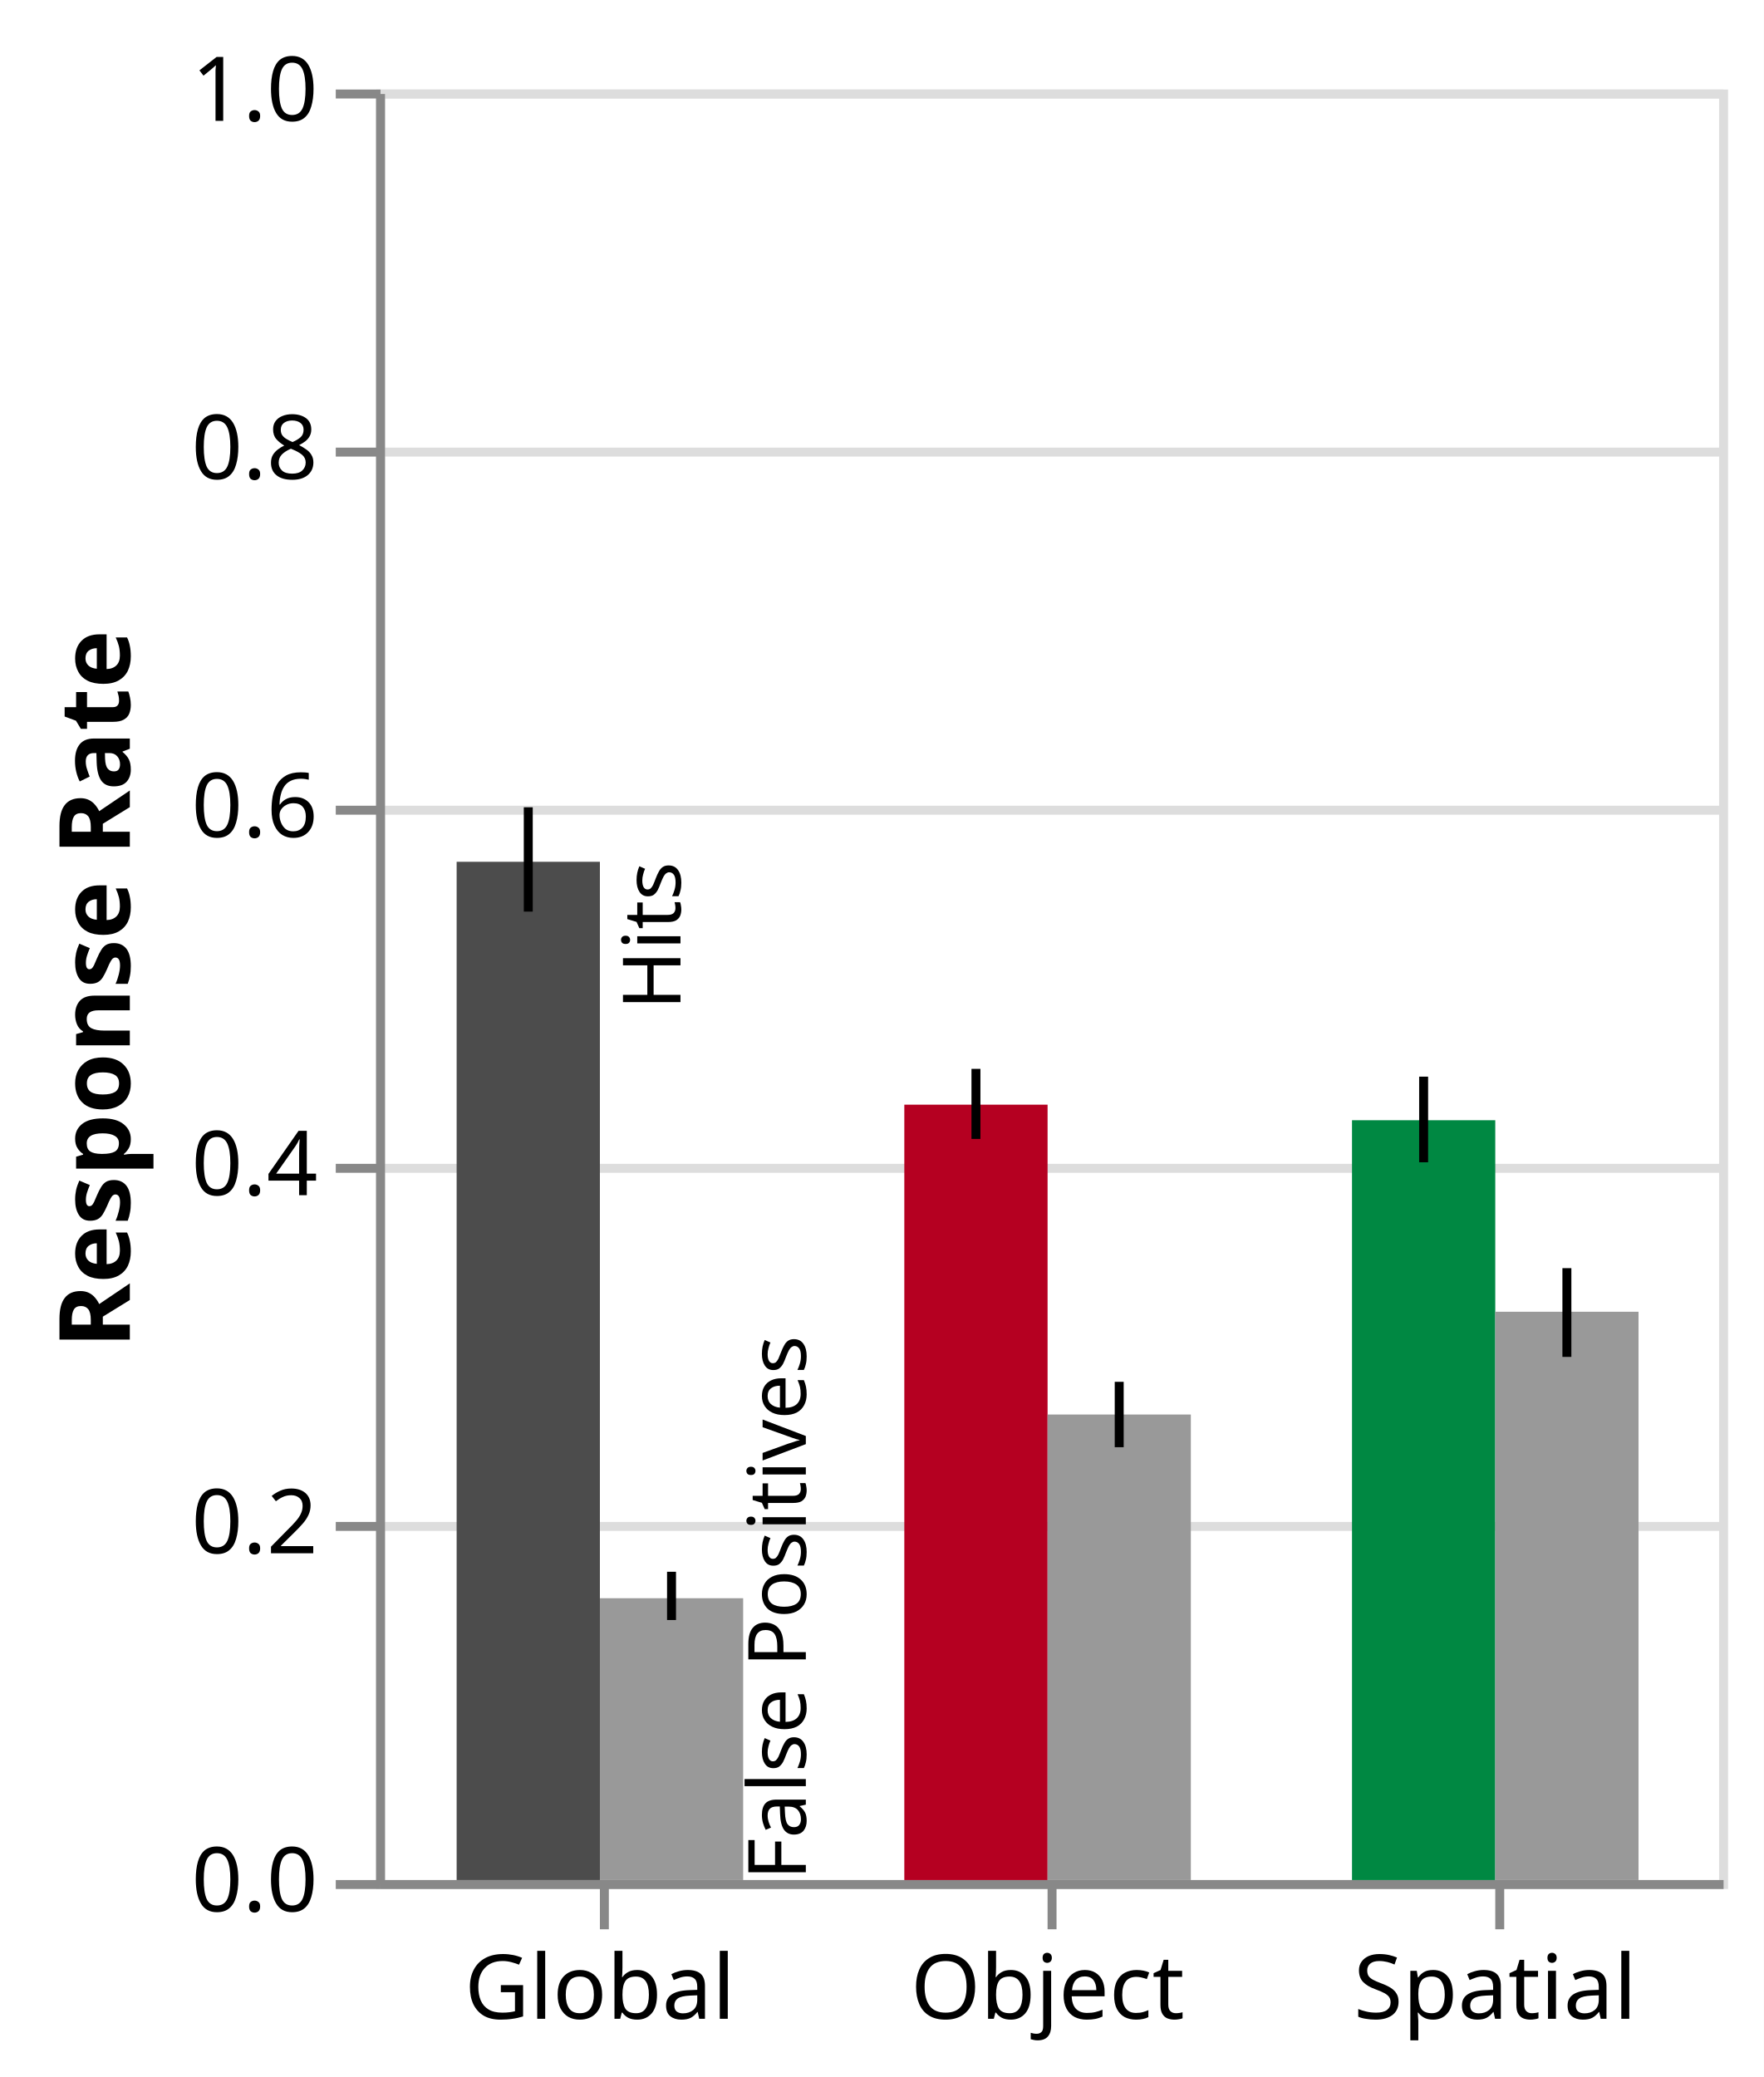
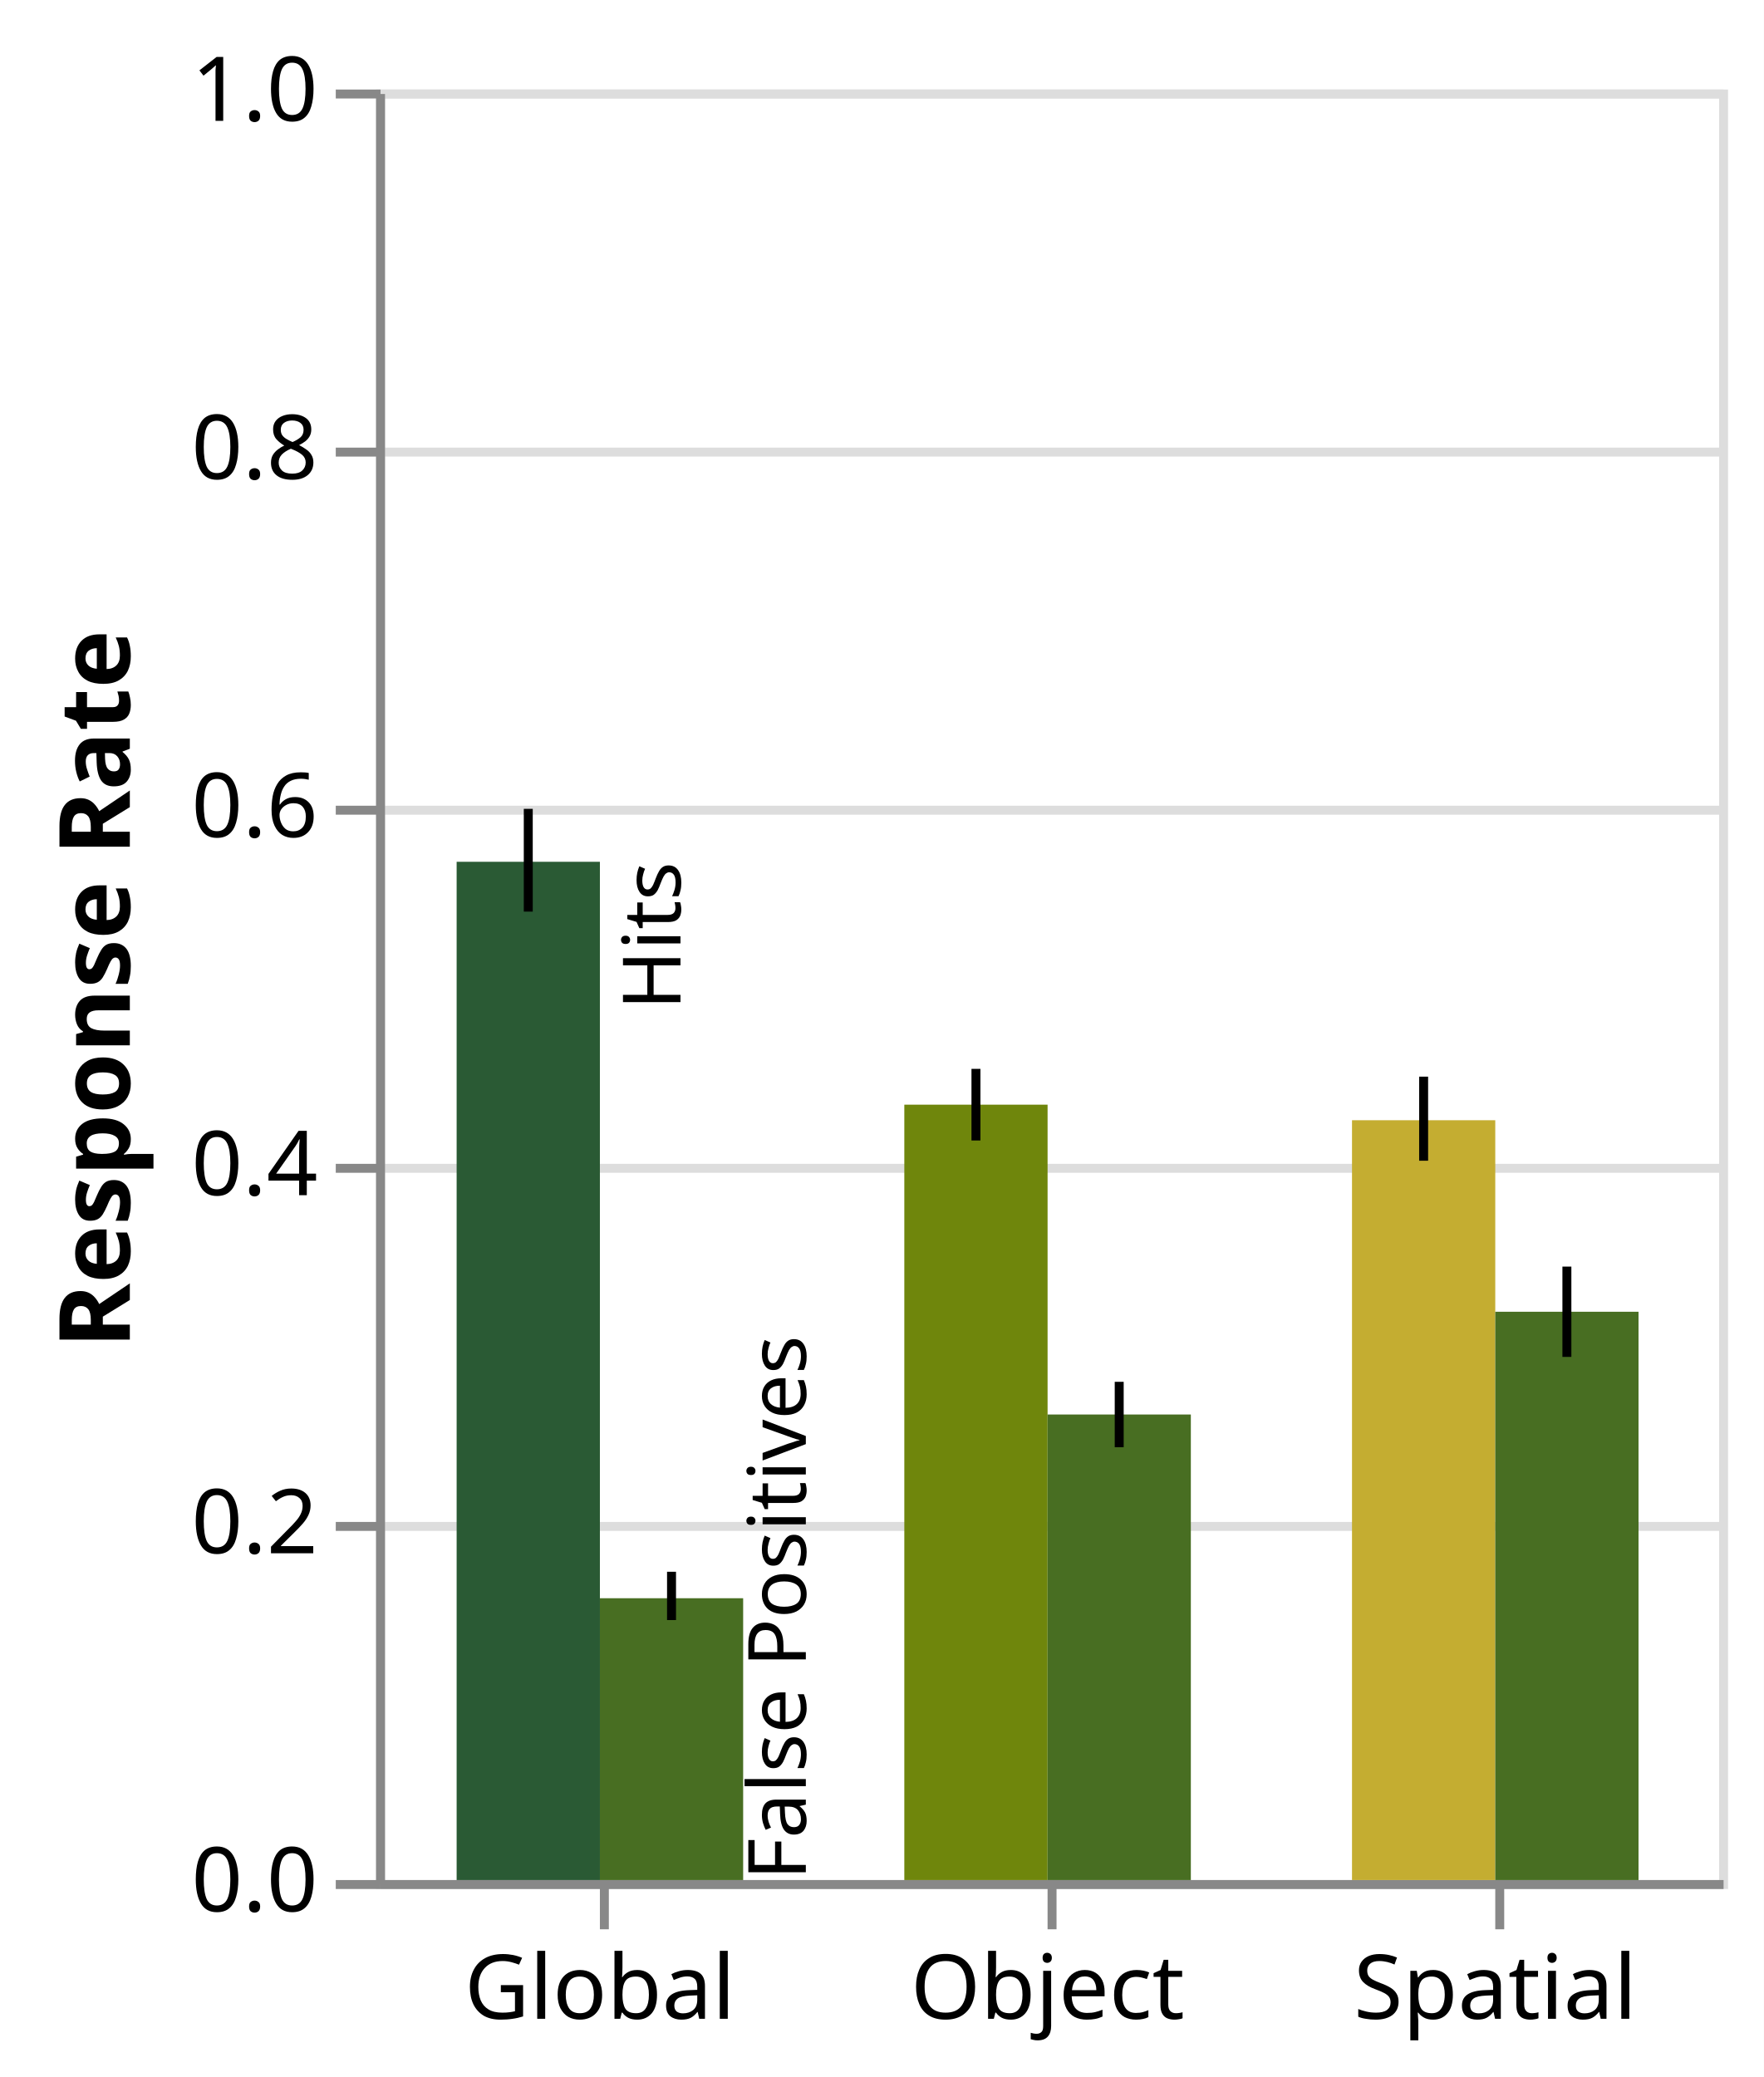
<svg xmlns="http://www.w3.org/2000/svg" class="marks" width="197" height="232" viewBox="0 0 197 232" version="1.1">
  <rect width="197" height="232" fill="white" />
  <g fill="none" stroke-miterlimit="10" transform="translate(42,10)">
    <g class="mark-group role-frame root" role="graphics-object" aria-roledescription="group mark container">
      <g transform="translate(0,0)">
        <path class="background" aria-hidden="true" d="M0.5,0.5h150v200h-150Z" stroke="#ddd" />
        <g>
          <g class="mark-group role-axis" aria-hidden="true">
            <g transform="translate(0.5,0.5)">
              <path class="background" aria-hidden="true" d="M0,0h0v0h0Z" pointer-events="none" />
              <g>
                <g class="mark-rule role-axis-grid" pointer-events="none">
                  <line transform="translate(0,200)" x2="150" y2="0" stroke="#ddd" stroke-width="1" opacity="1" />
                  <line transform="translate(0,160)" x2="150" y2="0" stroke="#ddd" stroke-width="1" opacity="1" />
                  <line transform="translate(0,120)" x2="150" y2="0" stroke="#ddd" stroke-width="1" opacity="1" />
                  <line transform="translate(0,80)" x2="150" y2="0" stroke="#ddd" stroke-width="1" opacity="1" />
                  <line transform="translate(0,40)" x2="150" y2="0" stroke="#ddd" stroke-width="1" opacity="1" />
                  <line transform="translate(0,0)" x2="150" y2="0" stroke="#ddd" stroke-width="1" opacity="1" />
                </g>
              </g>
              <path class="foreground" aria-hidden="true" d="" pointer-events="none" display="none" />
            </g>
          </g>
          <g class="mark-group role-axis" role="graphics-symbol" aria-roledescription="axis" aria-label="X-axis for a discrete scale with 3 values: global, object, spatial">
            <g transform="translate(0.5,200.5)">
              <path class="background" aria-hidden="true" d="M0,0h0v0h0Z" pointer-events="none" />
              <g>
                <g class="mark-rule role-axis-tick" pointer-events="none">
                  <line transform="translate(25,0)" x2="0" y2="5" stroke="#888" stroke-width="1" opacity="1" />
                  <line transform="translate(75,0)" x2="0" y2="5" stroke="#888" stroke-width="1" opacity="1" />
                  <line transform="translate(125,0)" x2="0" y2="5" stroke="#888" stroke-width="1" opacity="1" />
                </g>
                <g class="mark-text role-axis-label" pointer-events="none">
                  <text text-anchor="middle" transform="translate(24.5,15)" font-family="sans-serif" font-size="10px" fill="#000" opacity="1">Global</text>
                  <text text-anchor="middle" transform="translate(74.5,15)" font-family="sans-serif" font-size="10px" fill="#000" opacity="1">Object</text>
                  <text text-anchor="middle" transform="translate(124.5,15)" font-family="sans-serif" font-size="10px" fill="#000" opacity="1">Spatial</text>
                </g>
                <g class="mark-rule role-axis-domain" pointer-events="none">
                  <line transform="translate(0,0)" x2="150" y2="0" stroke="#888" stroke-width="1" opacity="1" />
                </g>
              </g>
              <path class="foreground" aria-hidden="true" d="" pointer-events="none" display="none" />
            </g>
          </g>
          <g class="mark-group role-axis" role="graphics-symbol" aria-roledescription="axis" aria-label="Y-axis titled 'Response Rate' for a linear scale with values from 0.0 to 1.0">
            <g transform="translate(0.5,0.5)">
              <path class="background" aria-hidden="true" d="M0,0h0v0h0Z" pointer-events="none" />
              <g>
                <g class="mark-rule role-axis-tick" pointer-events="none">
                  <line transform="translate(0,200)" x2="-5" y2="0" stroke="#888" stroke-width="1" opacity="1" />
                  <line transform="translate(0,160)" x2="-5" y2="0" stroke="#888" stroke-width="1" opacity="1" />
                  <line transform="translate(0,120)" x2="-5" y2="0" stroke="#888" stroke-width="1" opacity="1" />
                  <line transform="translate(0,80)" x2="-5" y2="0" stroke="#888" stroke-width="1" opacity="1" />
                  <line transform="translate(0,40)" x2="-5" y2="0" stroke="#888" stroke-width="1" opacity="1" />
                  <line transform="translate(0,0)" x2="-5" y2="0" stroke="#888" stroke-width="1" opacity="1" />
                </g>
                <g class="mark-text role-axis-label" pointer-events="none">
                  <text text-anchor="end" transform="translate(-7,203)" font-family="sans-serif" font-size="10px" fill="#000" opacity="1">0.0</text>
                  <text text-anchor="end" transform="translate(-7,163)" font-family="sans-serif" font-size="10px" fill="#000" opacity="1">0.2</text>
                  <text text-anchor="end" transform="translate(-7,123)" font-family="sans-serif" font-size="10px" fill="#000" opacity="1">0.4</text>
                  <text text-anchor="end" transform="translate(-7,83)" font-family="sans-serif" font-size="10px" fill="#000" opacity="1">0.6</text>
                  <text text-anchor="end" transform="translate(-7,43)" font-family="sans-serif" font-size="10px" fill="#000" opacity="1">0.8</text>
                  <text text-anchor="end" transform="translate(-7,3)" font-family="sans-serif" font-size="10px" fill="#000" opacity="1">1.0</text>
                </g>
                <g class="mark-rule role-axis-domain" pointer-events="none">
                  <line transform="translate(0,200)" x2="0" y2="-200" stroke="#888" stroke-width="1" opacity="1" />
                </g>
                <g class="mark-text role-axis-title" pointer-events="none">
                  <text text-anchor="middle" transform="translate(-26,100) rotate(-90) translate(0,-2)" font-family="sans-serif" font-size="11px" font-weight="bold" fill="#000" opacity="1">Response Rate</text>
                </g>
              </g>
              <path class="foreground" aria-hidden="true" d="" pointer-events="none" display="none" />
            </g>
          </g>
          <g class="mark-rect role-mark layer_0_marks" role="graphics-object" aria-roledescription="rect mark container">
-             <path aria-label=": global; Response Rate: 0.568695652174; condition: global" role="graphics-symbol" aria-roledescription="bar" d="M9,86.261h16v113.739h-16Z" fill="#4C4C4C" />
-             <path aria-label=": object; Response Rate: 0.433043478261; condition: object" role="graphics-symbol" aria-roledescription="bar" d="M59,113.391h16v86.609h-16Z" fill="#B50021" />
-             <path aria-label=": spatial; Response Rate: 0.424347826087; condition: spatial" role="graphics-symbol" aria-roledescription="bar" d="M109,115.13h16v84.87h-16Z" fill="#008842" />
+             <path aria-label=": global; Response Rate: 0.568695652174; condition: global" role="graphics-symbol" aria-roledescription="bar" d="M9,86.261h16v113.739h-16Z" fill="#2A5A34" />
+             <path aria-label=": object; Response Rate: 0.433043478261; condition: object" role="graphics-symbol" aria-roledescription="bar" d="M59,113.391h16v86.609h-16Z" fill="#6F860C" />
+             <path aria-label=": spatial; Response Rate: 0.424347826087; condition: spatial" role="graphics-symbol" aria-roledescription="bar" d="M109,115.13h16v84.87h-16Z" fill="#C4AD31" />
          </g>
          <g class="mark-rect role-mark layer_1_marks" role="graphics-object" aria-roledescription="rect mark container">
-             <path aria-label=": global; Mean of prop: 0.157391304348" role="graphics-symbol" aria-roledescription="bar" d="M25,168.522h16v31.478h-16Z" fill="#999999" />
-             <path aria-label=": object; Mean of prop: 0.26" role="graphics-symbol" aria-roledescription="bar" d="M75,148h16v52h-16Z" fill="#999999" />
-             <path aria-label=": spatial; Mean of prop: 0.317391304348" role="graphics-symbol" aria-roledescription="bar" d="M125,136.522h16v63.478h-16Z" fill="#999999" />
+             <path aria-label=": global; Mean of prop: 0.157391304348" role="graphics-symbol" aria-roledescription="bar" d="M25,168.522h16v31.478h-16Z" fill="#486E22" />
+             <path aria-label=": object; Mean of prop: 0.26" role="graphics-symbol" aria-roledescription="bar" d="M75,148h16v52h-16Z" fill="#486E22" />
+             <path aria-label=": spatial; Mean of prop: 0.317391304348" role="graphics-symbol" aria-roledescription="bar" d="M125,136.522h16v63.478h-16Z" fill="#486E22" />
          </g>
          <g class="mark-rule role-mark layer_2_marks" role="graphics-object" aria-roledescription="rule mark container">
-             <line aria-label=": 0.540869565217; upper: 0.599130434783" role="graphics-symbol" aria-roledescription="rule mark" transform="translate(17,91.82609)" x2="0" y2="-11.652" stroke="black" />
-             <line aria-label=": 0.413913043478; upper: 0.453043478261" role="graphics-symbol" aria-roledescription="rule mark" transform="translate(67,117.2174)" x2="0" y2="-7.826" stroke="black" />
-             <line aria-label=": 0.400869565217; upper: 0.448695652174" role="graphics-symbol" aria-roledescription="rule mark" transform="translate(117,119.8261)" x2="0" y2="-9.565" stroke="black" />
+             <line aria-label=": 0.540869565217; upper: 0.598260869565" role="graphics-symbol" aria-roledescription="rule mark" transform="translate(17,91.82609)" x2="0" y2="-11.478" stroke="black" />
+             <line aria-label=": 0.413043478261; upper: 0.453043478261" role="graphics-symbol" aria-roledescription="rule mark" transform="translate(67,117.3913)" x2="0" y2="-8" stroke="black" />
+             <line aria-label=": 0.401739130435; upper: 0.448695652174" role="graphics-symbol" aria-roledescription="rule mark" transform="translate(117,119.6522)" x2="0" y2="-9.391" stroke="black" />
          </g>
          <g class="mark-rule role-mark layer_3_marks" role="graphics-object" aria-roledescription="rule mark container">
-             <line aria-label=": 0.145217391304; upper: 0.172173913043" role="graphics-symbol" aria-roledescription="rule mark" transform="translate(33,170.9565)" x2="0" y2="-5.391" stroke="black" />
+             <line aria-label=": 0.145195652174; upper: 0.172173913043" role="graphics-symbol" aria-roledescription="rule mark" transform="translate(33,170.9609)" x2="0" y2="-5.396" stroke="black" />
            <line aria-label=": 0.241739130435; upper: 0.278260869565" role="graphics-symbol" aria-roledescription="rule mark" transform="translate(83,151.6522)" x2="0" y2="-7.304" stroke="black" />
-             <line aria-label=": 0.292173913043; upper: 0.341739130435" role="graphics-symbol" aria-roledescription="rule mark" transform="translate(133,141.5652)" x2="0" y2="-9.913" stroke="black" />
+             <line aria-label=": 0.292173913043; upper: 0.342608695652" role="graphics-symbol" aria-roledescription="rule mark" transform="translate(133,141.5652)" x2="0" y2="-10.087" stroke="black" />
          </g>
          <g class="mark-text role-mark layer_4_marks" role="graphics-object" aria-roledescription="text mark container">
            <text aria-label=": global; Mean of prop: 0.568695652174" role="graphics-symbol" aria-roledescription="text mark" text-anchor="end" transform="translate(25,86.26087) rotate(-90) translate(0,9)" font-family="sans-serif" font-size="9px" fill="black">Hits</text>
          </g>
          <g class="mark-text role-mark layer_5_marks" role="graphics-object" aria-roledescription="text mark container">
            <text aria-label=": global" role="graphics-symbol" aria-roledescription="text mark" text-anchor="start" transform="translate(25,200) rotate(-90) translate(0,23)" font-family="sans-serif" font-size="9px" fill="black">False Positives</text>
          </g>
        </g>
        <path class="foreground" aria-hidden="true" d="" display="none" />
      </g>
    </g>
  </g>
</svg>
